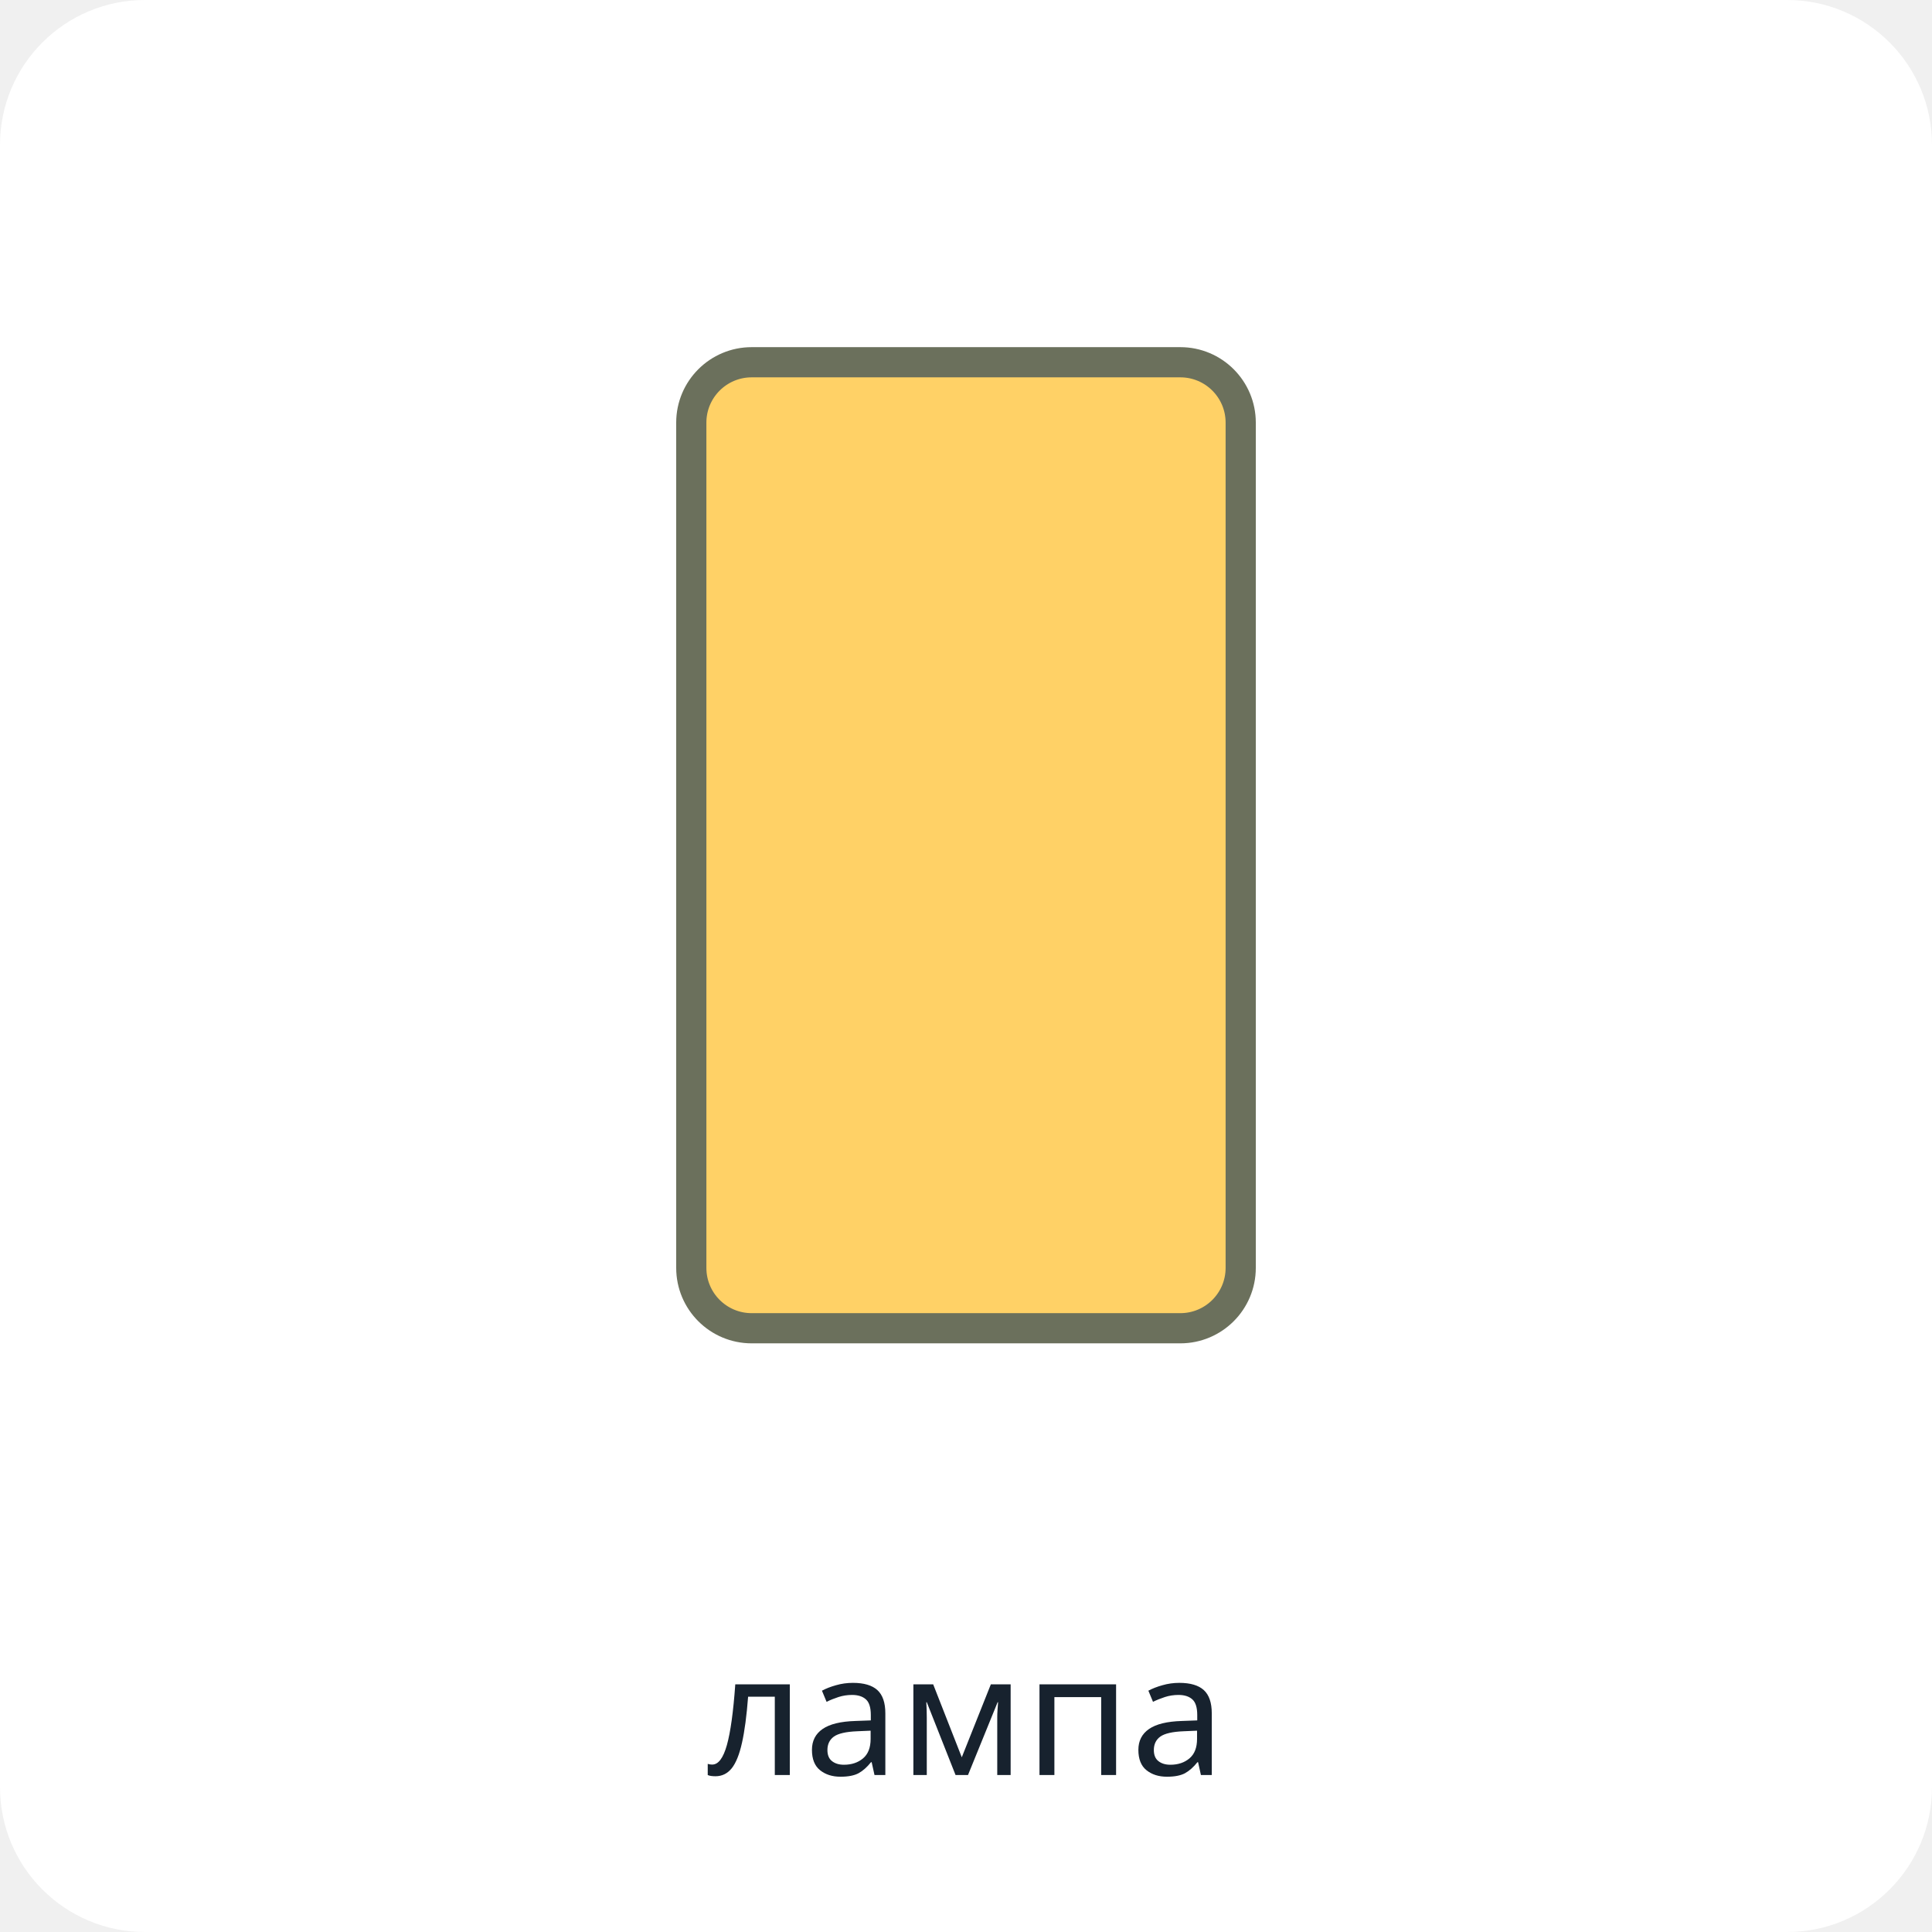
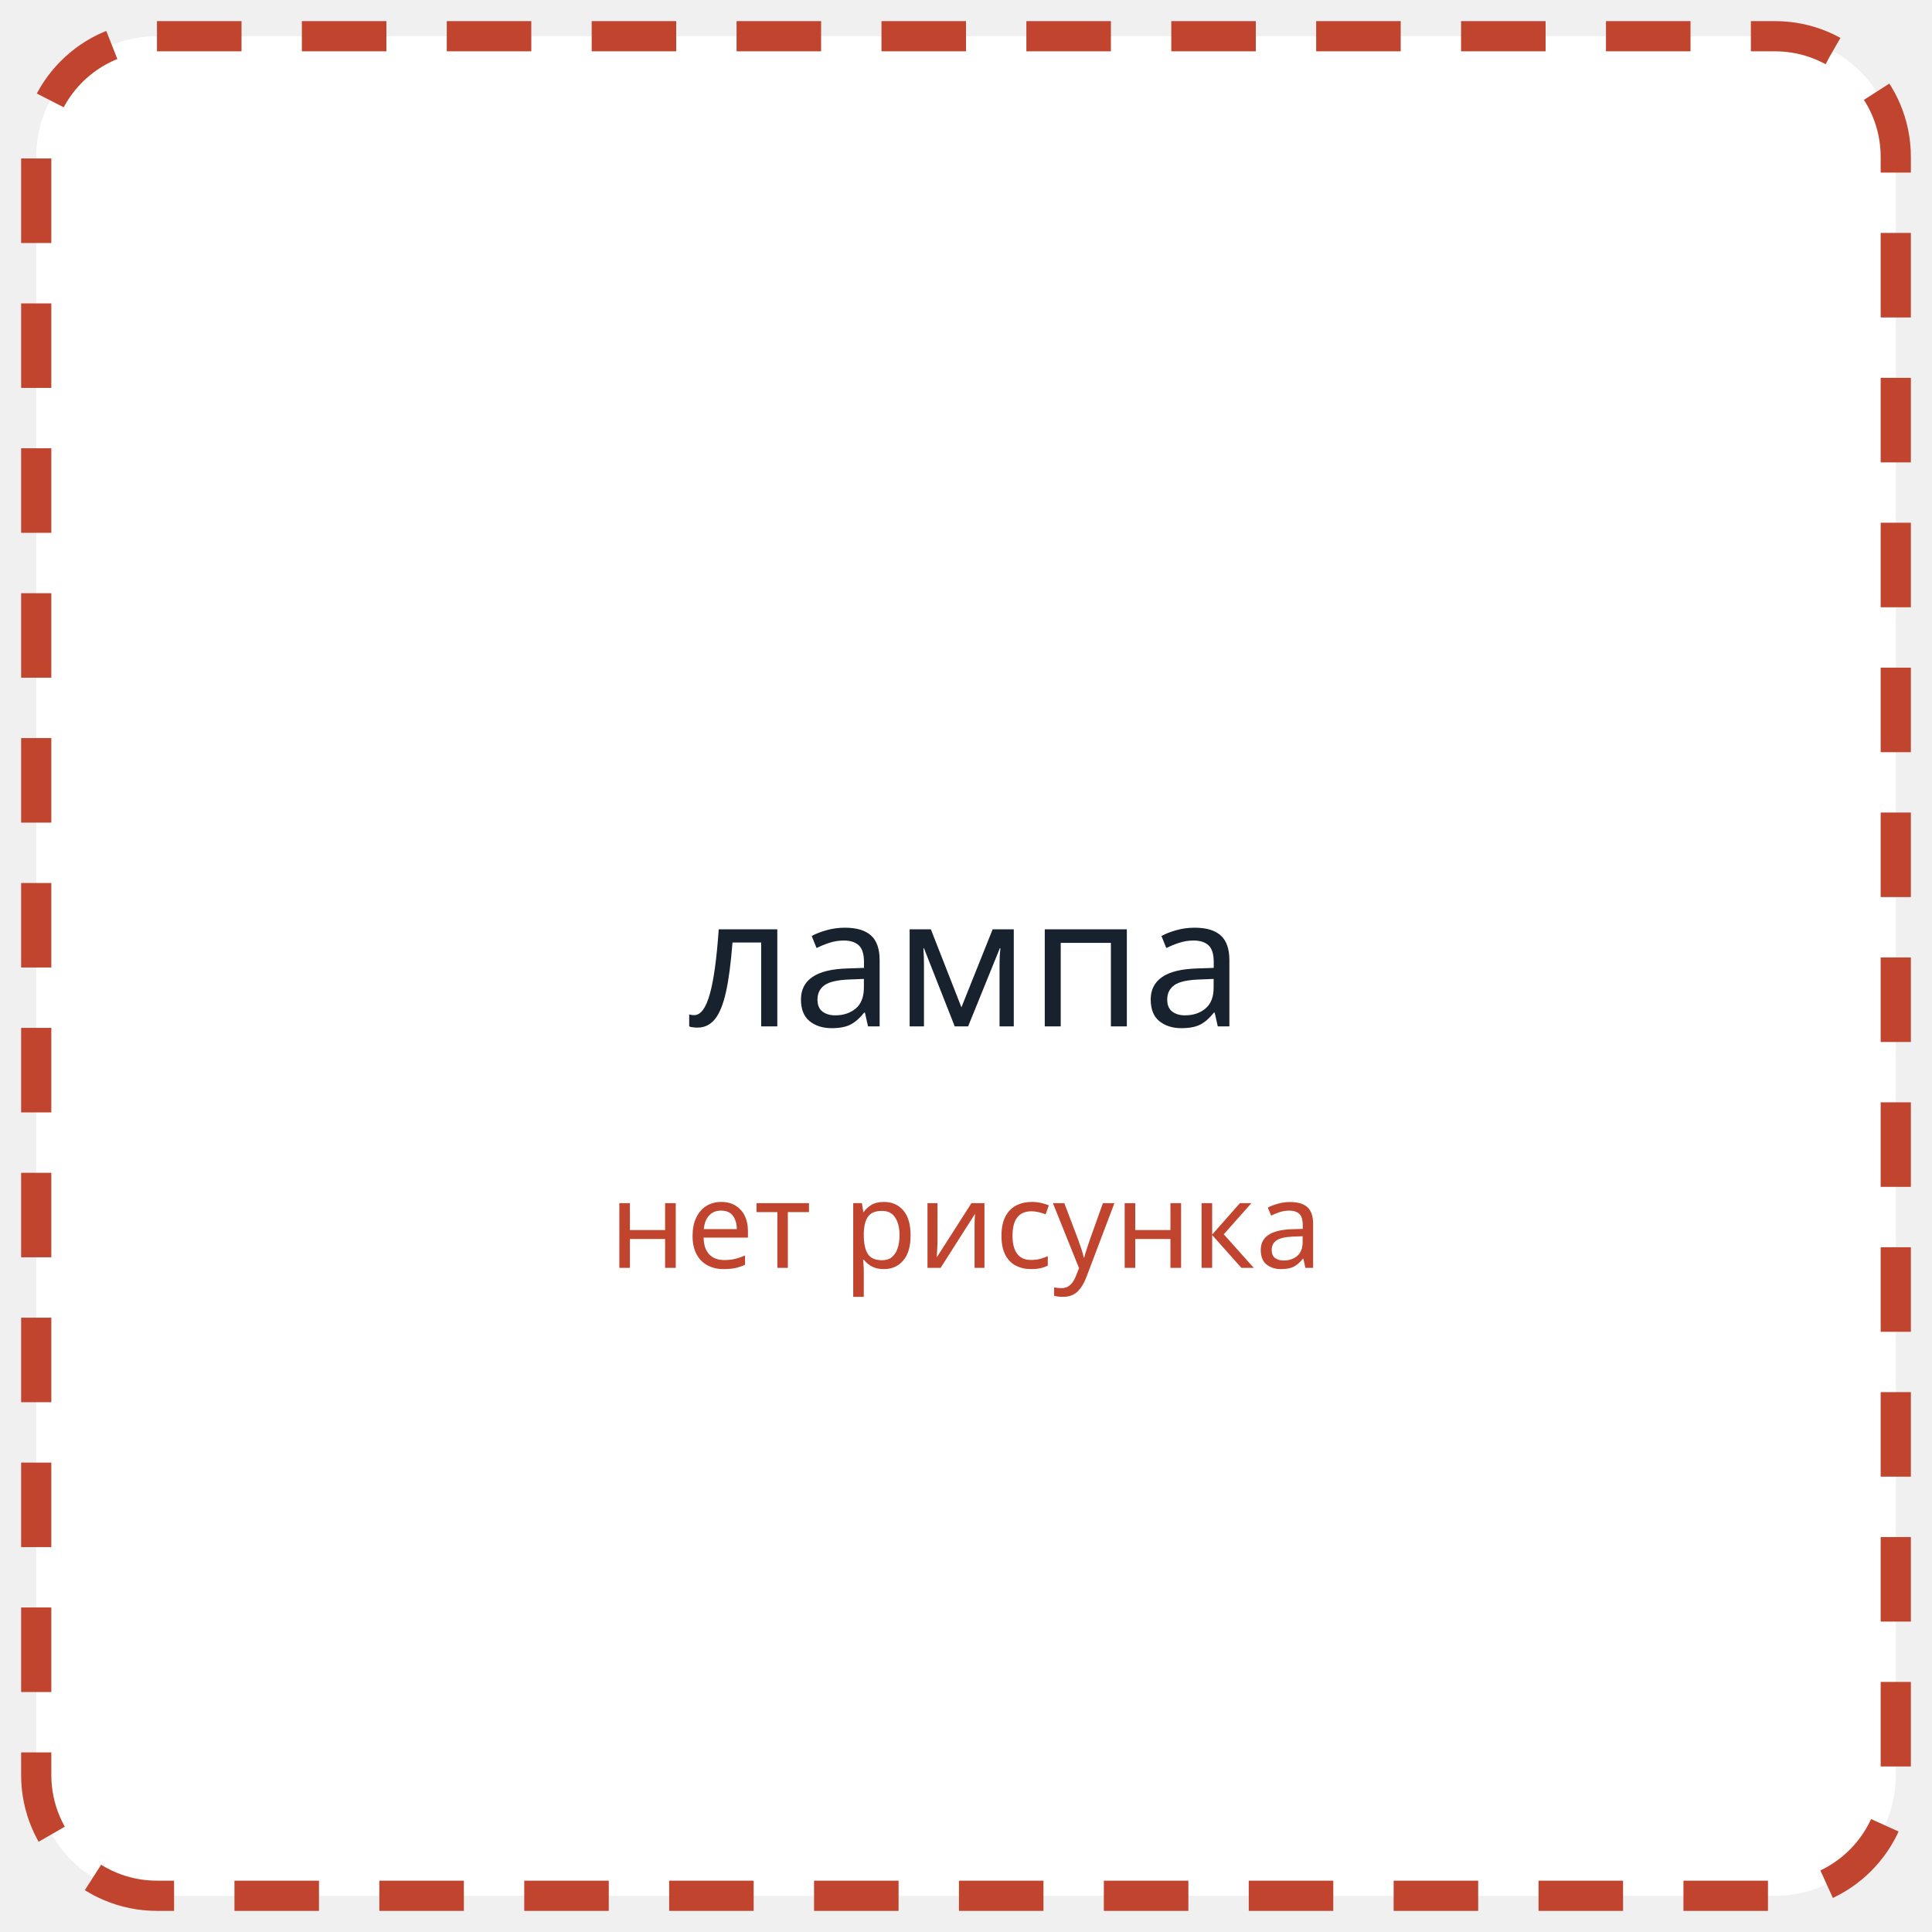
<svg xmlns="http://www.w3.org/2000/svg" viewBox="0 0 320 320" width="320" height="320">
-   <rect width="320" height="320" rx="24" fill="#ffffff" />
-   <rect x="114.5" y="60" width="91" height="160" rx="10" fill="#ffd166" stroke="#6b705c" stroke-width="5" />
-   <text x="160" y="294" text-anchor="middle" font-family="system-ui, sans-serif" font-size="28" fill="#17222e">лампа</text>
+   <rect x="6" y="6" width="308" height="308" rx="20" fill="#ffffff" stroke="#c0442e" stroke-width="5" stroke-dasharray="14 10" />
+   <text x="160" y="170" text-anchor="middle" font-family="system-ui, sans-serif" font-size="30" fill="#17222e">лампа</text>
+   <text x="160" y="210" text-anchor="middle" font-family="system-ui, sans-serif" font-size="20" fill="#c0442e">нет рисунка</text>
</svg>
